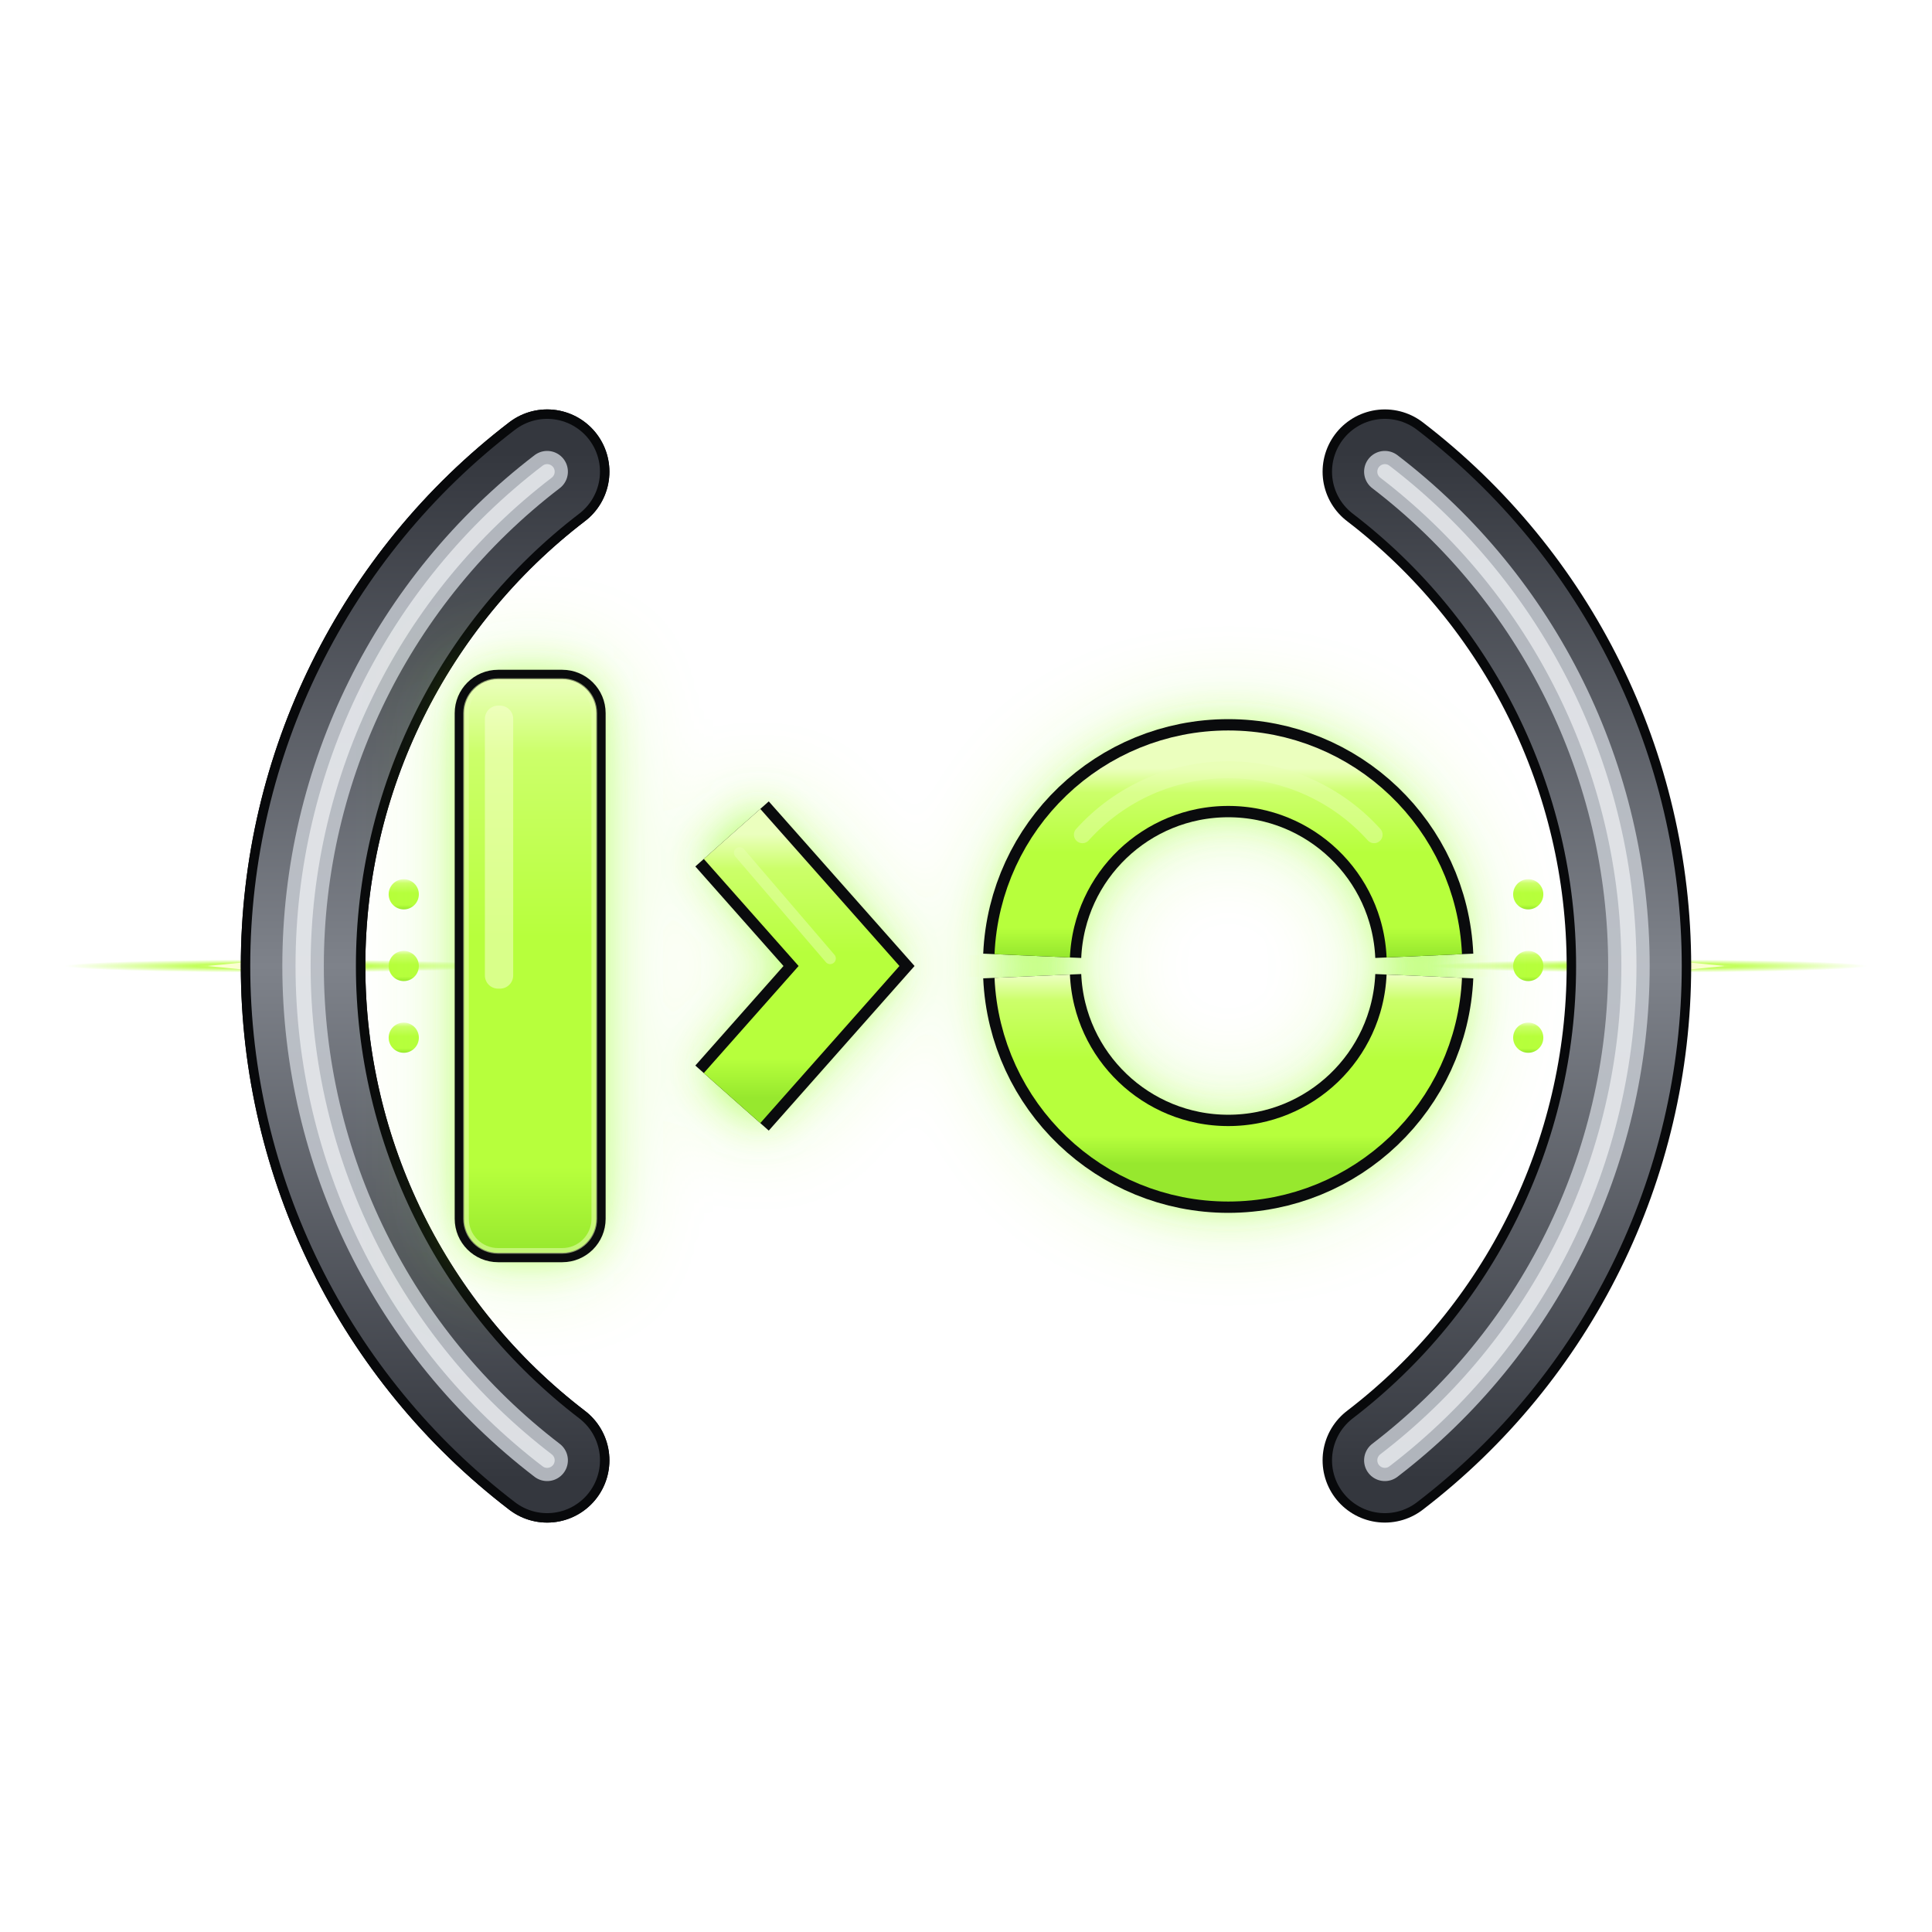
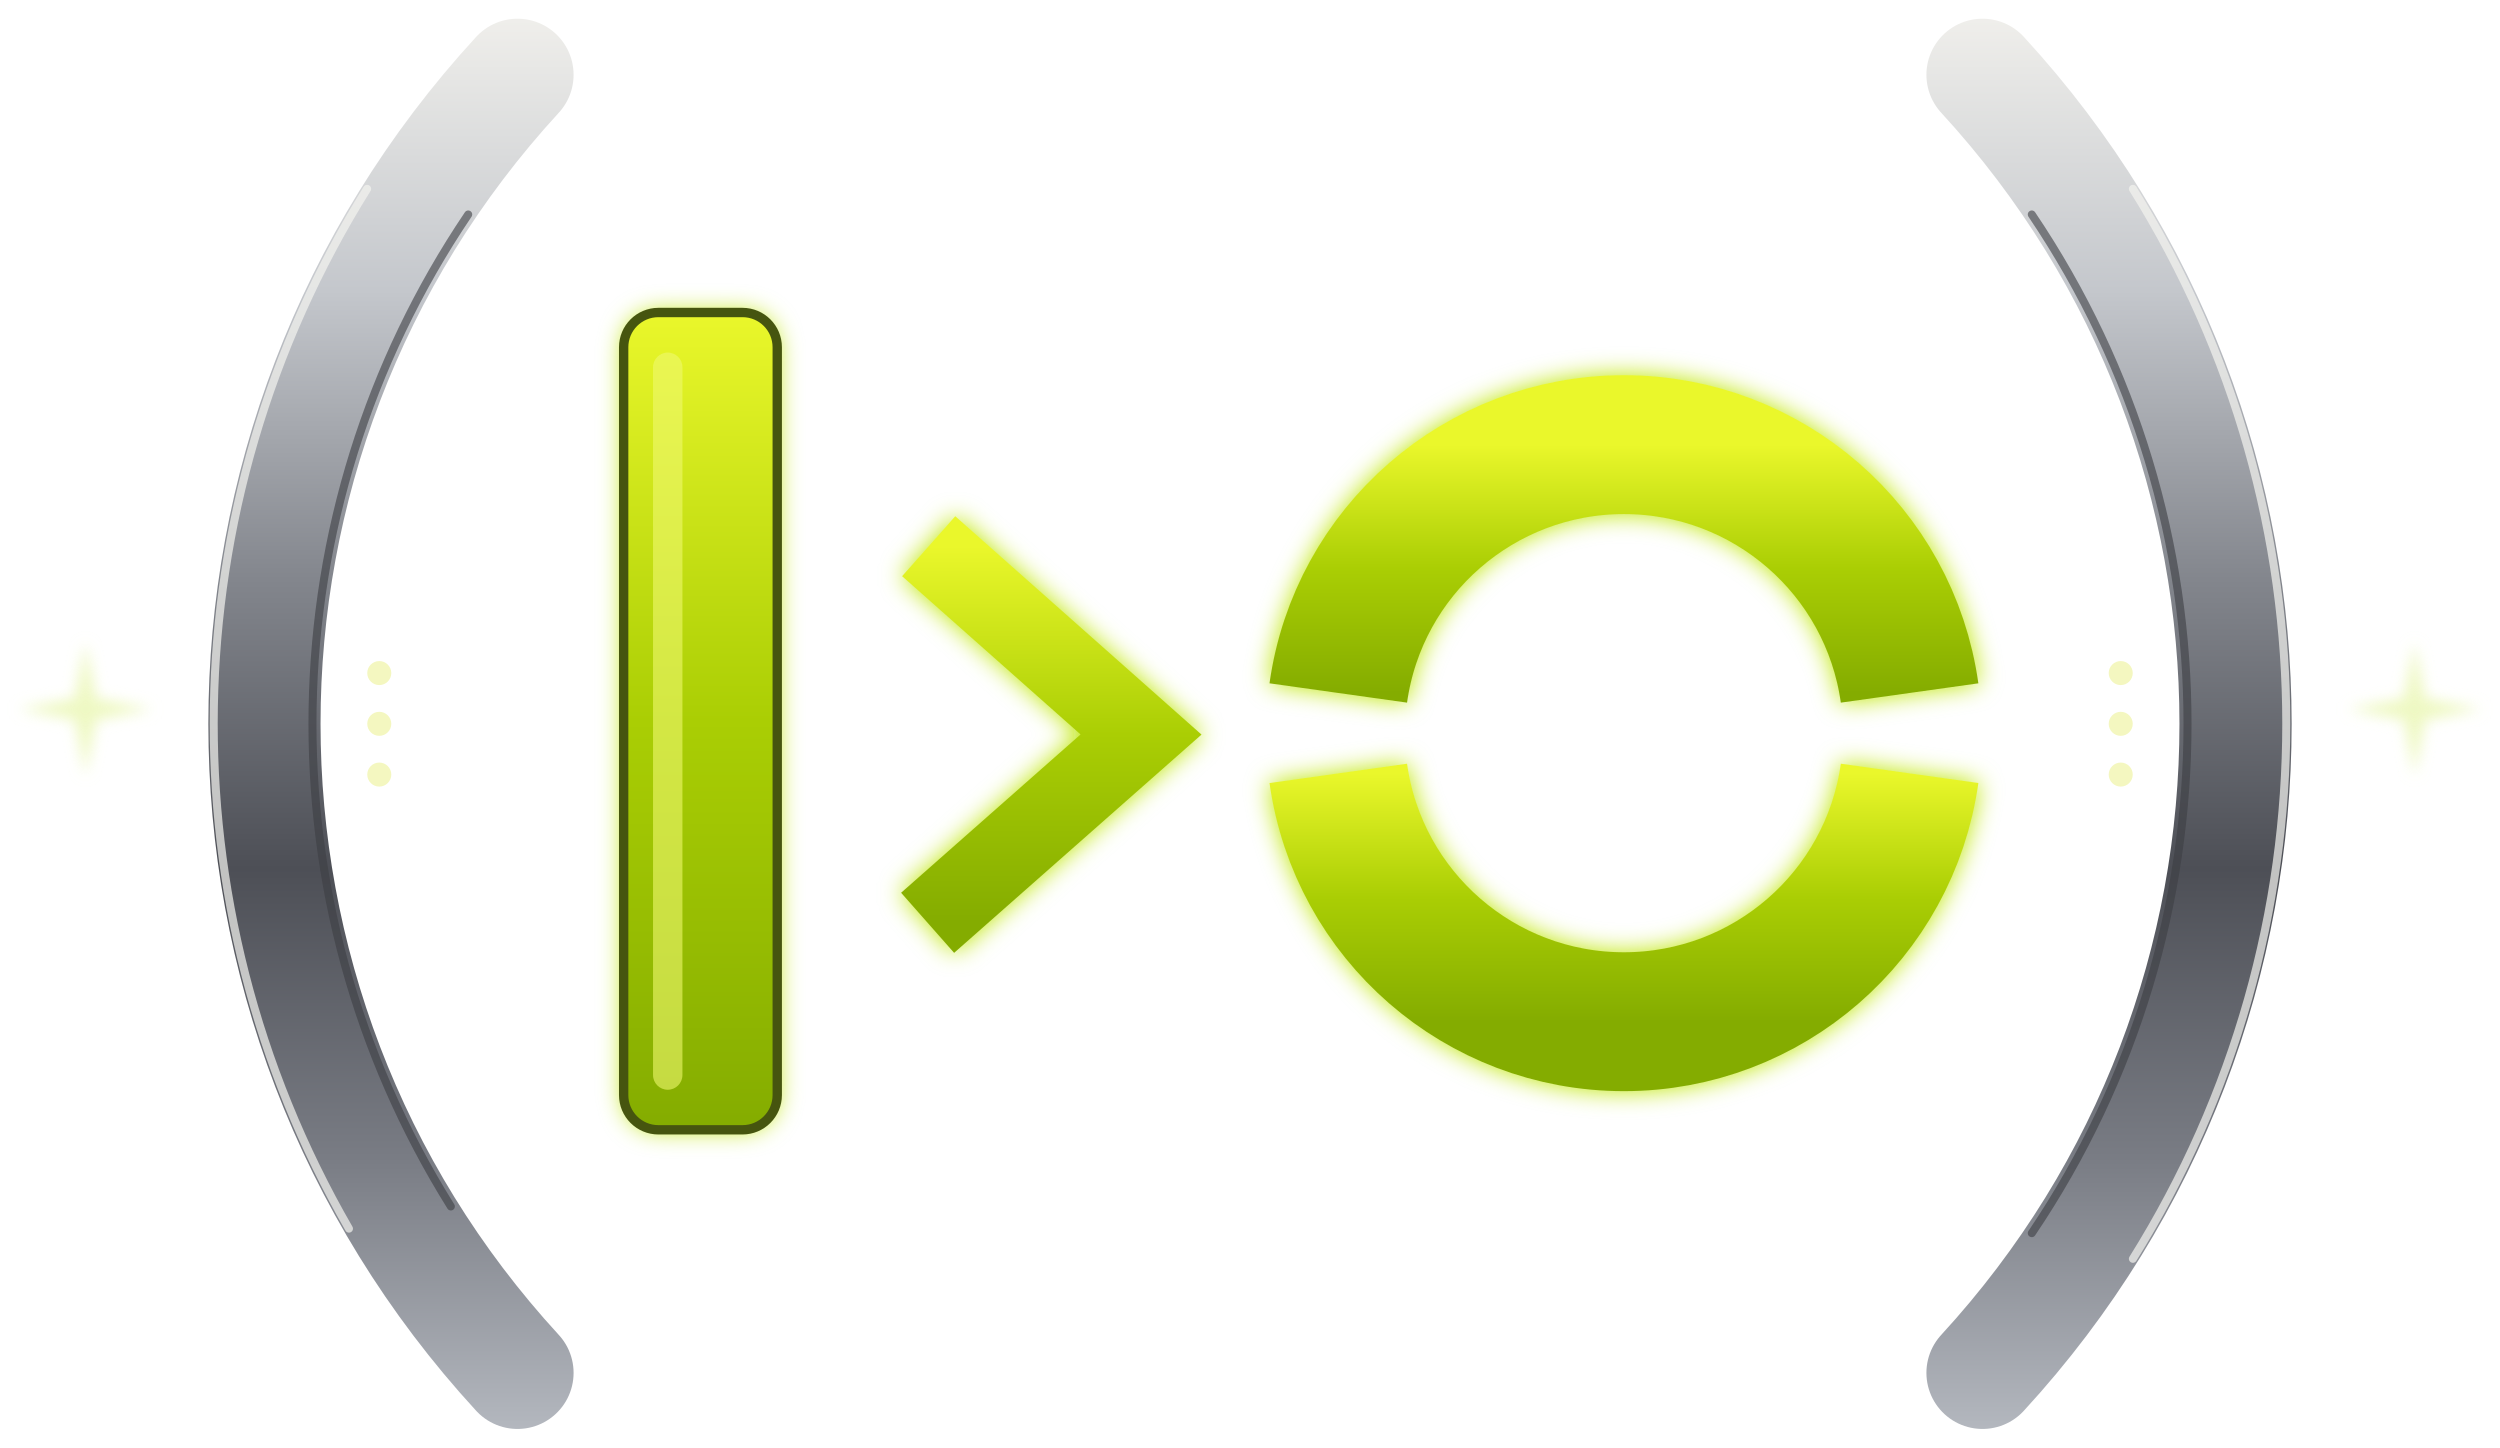
- <svg xmlns="http://www.w3.org/2000/svg" width="1024" height="1024" viewBox="0 0 1024 1024">
+ <svg xmlns="http://www.w3.org/2000/svg" width="1872" height="1084" aria-labelledby="t d" viewBox="64 471 1872 1084">
  <defs>
-     <linearGradient id="d" x1="0" x2="0" y1="0" y2="1">
-       <stop offset="0" stop-color="#ebffbe" />
-       <stop offset=".13" stop-color="#ccff6a" />
-       <stop offset=".45" stop-color="#b7ff3c" />
-       <stop offset=".85" stop-color="#b7ff3c" />
-       <stop offset="1" stop-color="#97e82e" />
+     <linearGradient id="a" x1="0" x2="0" y1="472" y2="1554" gradientUnits="userSpaceOnUse">
+       <stop offset="0" stop-color="#f2f1ed" />
+       <stop offset=".2" stop-color="#c4c7cc" />
+       <stop offset=".4" stop-color="#83868d" />
+       <stop offset=".6" stop-color="#4d4f56" />
+       <stop offset=".8" stop-color="#797c84" />
+       <stop offset="1" stop-color="#b7bbc2" />
    </linearGradient>
-     <linearGradient id="b" x1="0" x2="0" y1="240" y2="784" gradientUnits="userSpaceOnUse">
-       <stop offset="0" stop-color="#34373e" />
-       <stop offset=".5" stop-color="#7e828a" />
-       <stop offset="1" stop-color="#34373e" />
+     <linearGradient id="c" x1="0" x2="0" y1="0" y2="1">
+       <stop offset="0" stop-color="#eaf72b" />
+       <stop offset=".5" stop-color="#aace04" />
+       <stop offset="1" stop-color="#84ac00" />
    </linearGradient>
-     <filter id="f" width="280%" height="280%" x="-90%" y="-90%">
-       <feGaussianBlur stdDeviation="11" />
+     <filter id="b" width="160%" height="160%" x="-30%" y="-30%">
+       <feGaussianBlur stdDeviation="9" />
    </filter>
-     <filter id="e" width="340%" height="340%" x="-120%" y="-120%">
-       <feGaussianBlur stdDeviation="26" />
+     <filter id="d" width="700%" height="700%" x="-300%" y="-300%">
+       <feGaussianBlur stdDeviation="5" />
    </filter>
-     <radialGradient id="a" cx=".5" cy=".5" r=".5">
-       <stop offset="0" stop-color="#fbffcf" />
-       <stop offset=".4" stop-color="#b7ff3c" />
-       <stop offset="1" stop-color="#b7ff3c" stop-opacity="0" />
-     </radialGradient>
  </defs>
-   <ellipse cx="150" cy="512" fill="url(#a)" opacity=".85" rx="116" ry="3.5" />
-   <path fill="#fbffcf" d="m150 478 4.5 34-4.5 34-4.5-34Z" />
-   <path fill="#fbffcf" d="m110 512 40-4 40 4-40 4Z" />
-   <circle cx="150" cy="512" r="7.5" fill="#fbffcf" />
-   <ellipse cx="874" cy="512" fill="url(#a)" opacity=".85" rx="116" ry="3.5" />
-   <path fill="#fbffcf" d="m874 478 4.5 34-4.5 34-4.5-34Z" />
-   <path fill="#fbffcf" d="m834 512 40-4 40 4-40 4Z" />
-   <circle cx="874" cy="512" r="7.5" fill="#fbffcf" />
-   <g id="c" fill="none" stroke-linecap="round">
-     <path stroke="#08090b" stroke-width="66" d="M290 250a330 330 0 0 0 0 524" />
-     <path stroke="url(#b)" stroke-width="56" d="M290 250a330 330 0 0 0 0 524" />
-     <path stroke="#c6cad1" stroke-width="22" d="M290 250a330 330 0 0 0 0 524" opacity=".85" />
-     <path stroke="#eff1f4" stroke-width="8" d="M290 250a330 330 0 0 0 0 524" opacity=".7" />
+   <g fill="none" stroke="url(#a)" stroke-linecap="round" stroke-width="84">
+     <path d="M451.5 527a718 718 0 0 0 0 972" />
+     <path d="M1548.5 527a718 718 0 0 1 0 972" />
  </g>
-   <use href="#c" />
-   <use href="#c" transform="matrix(-1 0 0 1 1024 0)" />
-   <circle cx="214" cy="474" r="8" fill="url(#d)" />
-   <circle cx="214" cy="512" r="8" fill="url(#d)" />
-   <circle cx="214" cy="550" r="8" fill="url(#d)" />
-   <circle cx="810" cy="474" r="8" fill="url(#d)" />
-   <circle cx="810" cy="512" r="8" fill="url(#d)" />
-   <circle cx="810" cy="550" r="8" fill="url(#d)" />
-   <g filter="url(#e)" opacity=".45">
-     <rect width="70" height="304" x="246" y="360" fill="#9cff2e" rx="18" />
-     <path fill="none" stroke="#9cff2e" stroke-miterlimit="7" stroke-width="40" d="m388 442 62 70-62 70" />
-     <path fill="none" stroke="#9cff2e" stroke-width="40" d="M754.9 506.6a104 104 0 0 0-207.8 0m0 10.8a104 104 0 0 0 207.8 0" />
+   <path fill="none" stroke="#f4f4f0" stroke-linecap="round" stroke-width="6" d="M338.9 612.4a756 756 0 0 0-13.6 778.6" opacity=".7" />
+   <path fill="none" stroke="#f4f4f0" stroke-linecap="round" stroke-width="6" d="M1661.1 612.4a756 756 0 0 1 0 801.2" opacity=".7" />
+   <path fill="none" stroke="#3c3d42" stroke-linecap="round" stroke-width="6" d="M414.6 631.6a682 682 0 0 0-13 742.8" opacity=".6" />
+   <path fill="none" stroke="#3c3d42" stroke-linecap="round" stroke-width="6" d="M1585.4 631.6a682 682 0 0 1 0 762.8" opacity=".6" />
+   <g fill="none" filter="url(#b)">
+     <path stroke="#bde60c" stroke-width="104" d="M1066.1 989.9a216 216 0 0 1 427.8 0" />
+     <path stroke="#bde60c" stroke-width="104" d="M1493.9 1050.1a216 216 0 0 1-427.8 0" />
+     <path stroke="#bde60c" stroke-width="60" d="m759.4 880 159 141-159.8 141" />
+     <rect width="115" height="612" x="531" y="705" fill="#bde60c" rx="26" />
  </g>
-   <g filter="url(#f)" opacity=".7">
-     <rect width="70" height="304" x="246" y="360" fill="#9cff2e" rx="18" />
-     <path fill="none" stroke="#9cff2e" stroke-miterlimit="7" stroke-width="40" d="m388 442 62 70-62 70" />
-     <path fill="none" stroke="#9cff2e" stroke-width="40" d="M754.9 506.6a104 104 0 0 0-207.8 0m0 10.8a104 104 0 0 0 207.8 0" />
+   <rect width="115" height="612" x="531" y="705" fill="url(#c)" stroke="#46550f" stroke-width="7" rx="26" />
+   <g fill="none" stroke="url(#c)">
+     <path stroke-width="60" d="m759.4 880 159 141-159.8 141" />
+     <path stroke-width="104" d="M1066.1 989.9a216 216 0 0 1 427.8 0" />
+     <path stroke-width="104" d="M1493.9 1050.1a216 216 0 0 1-427.8 0" />
  </g>
-   <rect width="80" height="314" x="241" y="355" fill="#0a0b0d" rx="23" />
-   <rect width="70" height="304" x="246" y="360" fill="url(#d)" rx="18" />
-   <rect width="68" height="302" x="247" y="361" fill="none" stroke="#e8ffb0" stroke-width="3" opacity=".55" rx="17" />
-   <rect width="15" height="150" x="257" y="374" fill="#fbffd8" opacity=".5" rx="7" />
-   <path fill="none" stroke="#0a0b0d" stroke-miterlimit="7" stroke-width="52" d="m388 442 62 70-62 70" />
-   <path fill="none" stroke="url(#d)" stroke-miterlimit="7" stroke-width="40" d="m388 442 62 70-62 70" />
-   <path fill="none" stroke="#e8ffb0" stroke-linecap="round" stroke-width="6" d="m392 452 48 56" opacity=".5" />
-   <path fill="none" stroke="#0a0b0d" stroke-width="52" d="M754.9 506.6a104 104 0 0 0-207.8 0m0 10.8a104 104 0 0 0 207.8 0" />
-   <path fill="none" stroke="url(#d)" stroke-width="40" d="M754.9 506.6a104 104 0 0 0-207.8 0" />
-   <path fill="none" stroke="url(#d)" stroke-width="40" d="M547.1 517.4a104 104 0 0 0 207.8 0" />
-   <path fill="none" stroke="#e8ffb0" stroke-linecap="round" stroke-width="9" d="M728.3 442.4a104 104 0 0 0-154.6 0" opacity=".5" />
+   <rect width="22" height="552" x="553" y="735" fill="#eef96e" opacity=".6" rx="11" />
+   <g fill="#f4f7c0">
+     <circle cx="348" cy="975" r="9" />
+     <circle cx="348" cy="1013" r="9" />
+     <circle cx="348" cy="1051" r="9" />
+     <circle cx="1652" cy="975" r="9" />
+     <circle cx="1652" cy="1013" r="9" />
+     <circle cx="1652" cy="1051" r="9" />
+   </g>
+   <g fill="#eaf7b4" filter="url(#d)" opacity=".8">
+     <path d="m128 952 8 42 42 8-42 8-8 42-8-42-42-8 42-8Z" />
+     <path d="m1872 952 8 42 42 8-42 8-8 42-8-42-42-8 42-8Z" />
+   </g>
</svg>
